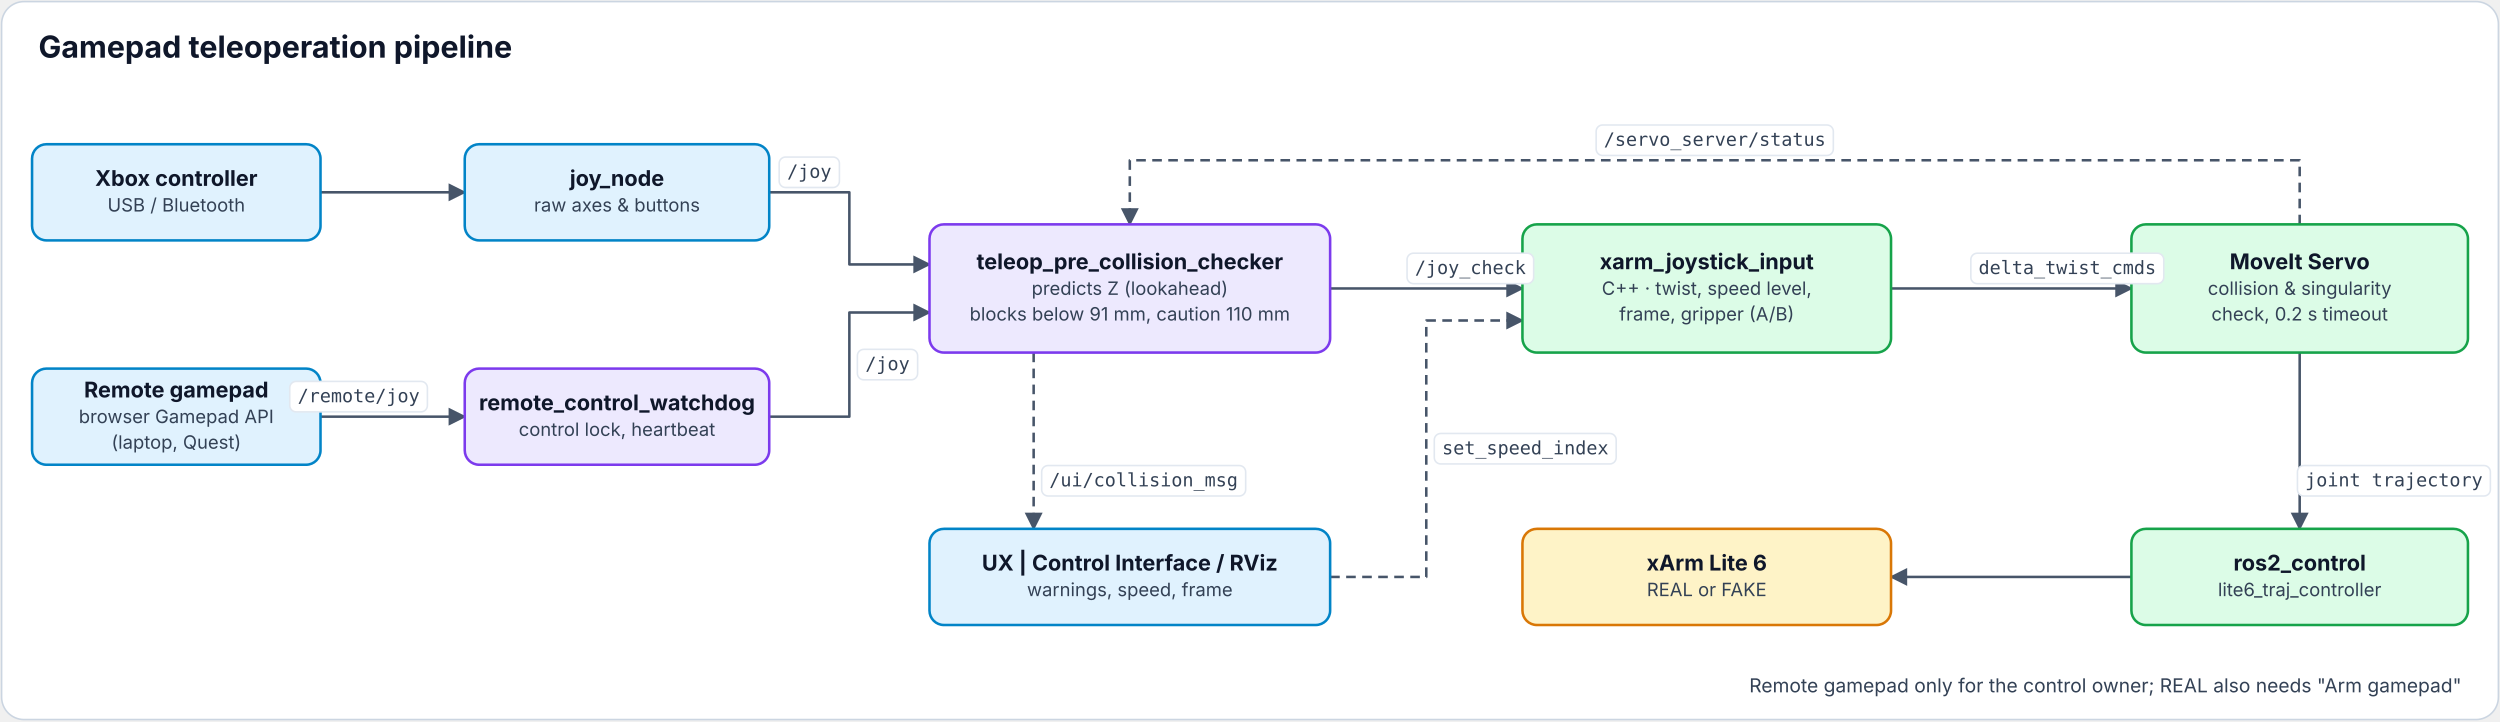
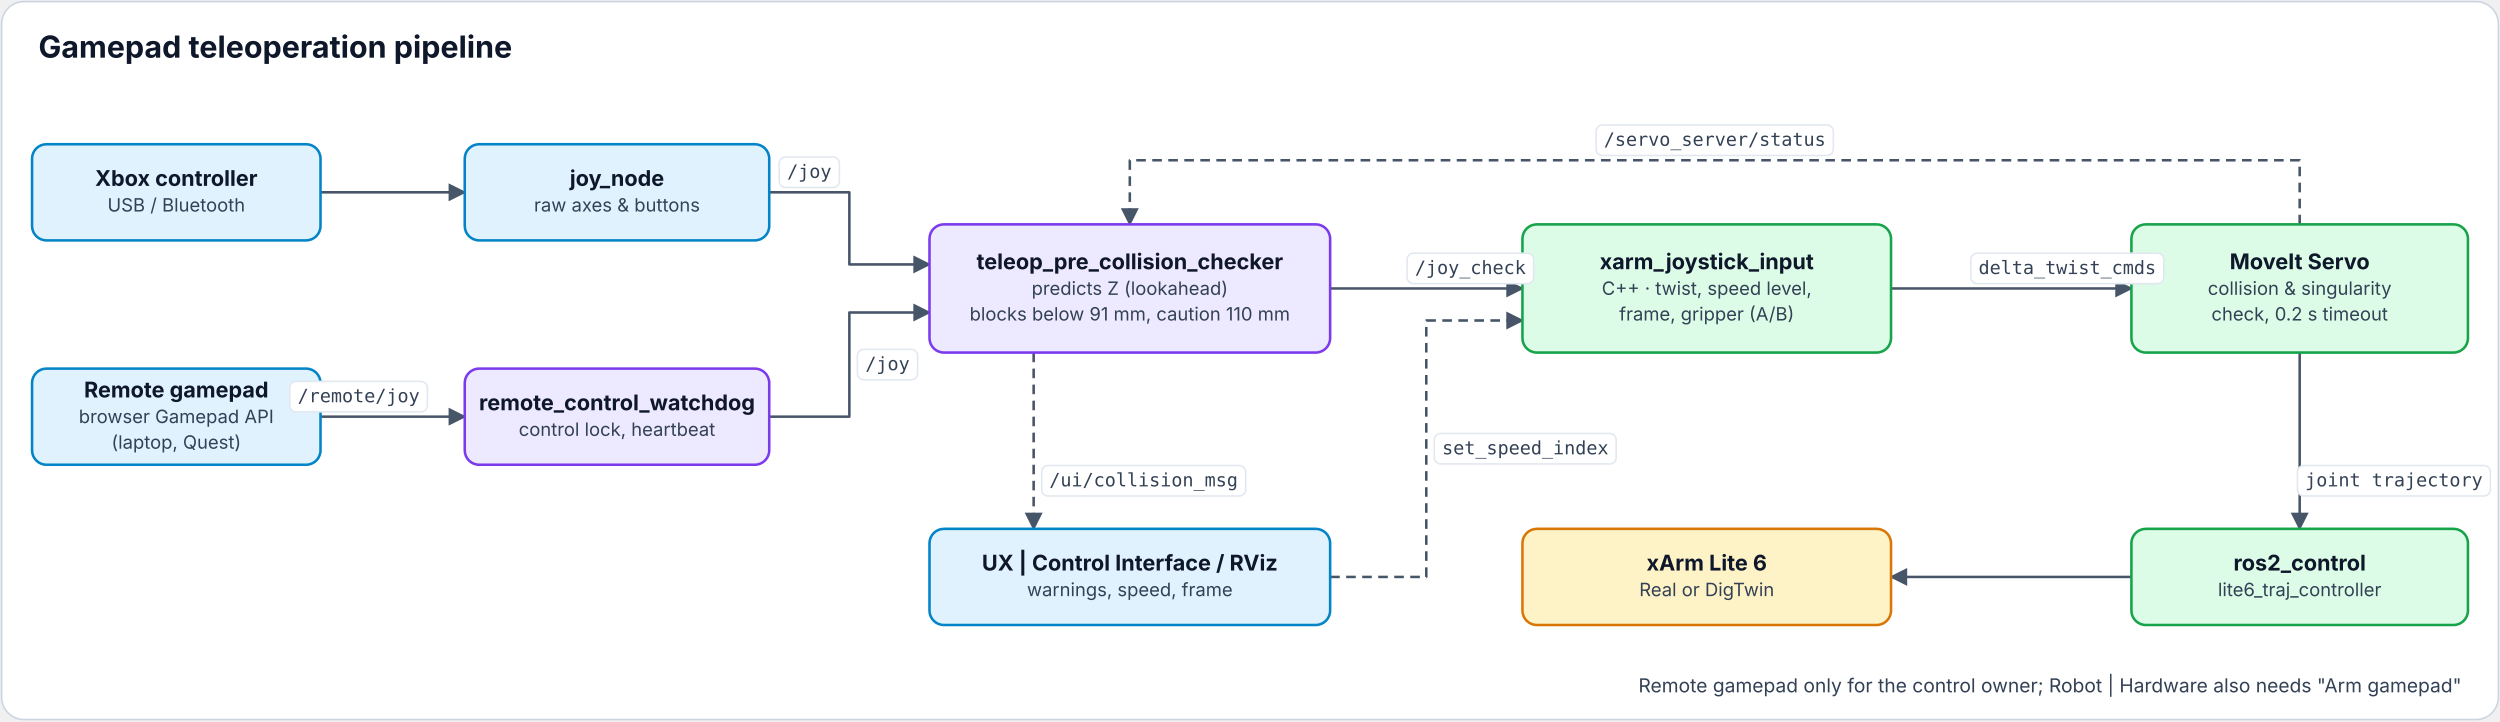
<svg xmlns="http://www.w3.org/2000/svg" viewBox="0 0 1560 450" width="1560" height="450" role="img" aria-label="Gamepad teleoperation pipeline">
  <defs>
    <marker id="a" viewBox="0 0 10 10" refX="9" refY="5" markerWidth="7" markerHeight="7" orient="auto-start-reverse">
      <path d="M0,0 L10,5 L0,10 z" fill="#475569" />
    </marker>
  </defs>
  <rect x="1" y="1" width="1558" height="448" rx="14" fill="#ffffff" stroke="#cbd5e1" />
  <text x="24" y="36" font-family="Inter, Segoe UI, Helvetica, Arial, sans-serif" font-size="19" font-weight="700" fill="#0f172a">Gamepad teleoperation pipeline</text>
  <path d="M200.0,120.0 L247.5,120.0 L290.0,120.0" fill="none" stroke="#475569" stroke-width="1.6" stroke-linejoin="round" marker-end="url(#a)" />
  <path d="M480.0,120.0 L530.0,120.0 L530.0,165.0 L580.0,165.0" fill="none" stroke="#475569" stroke-width="1.6" stroke-linejoin="round" marker-end="url(#a)" />
  <path d="M200.0,260.0 L247.5,260.0 L290.0,260.0" fill="none" stroke="#475569" stroke-width="1.6" stroke-linejoin="round" marker-end="url(#a)" />
  <path d="M480.0,260.0 L530.0,260.0 L530.0,195.0 L580.0,195.0" fill="none" stroke="#475569" stroke-width="1.6" stroke-linejoin="round" marker-end="url(#a)" />
  <path d="M830.0,180.0 L885.0,180.0 L950.0,180.0" fill="none" stroke="#475569" stroke-width="1.6" stroke-linejoin="round" marker-end="url(#a)" />
  <path d="M1180.0,180.0 L1250.0,180.0 L1330.0,180.0" fill="none" stroke="#475569" stroke-width="1.6" stroke-linejoin="round" marker-end="url(#a)" />
  <path d="M1435.0,220.0 L1435.0,270.0 L1435.0,330.0" fill="none" stroke="#475569" stroke-width="1.6" stroke-linejoin="round" marker-end="url(#a)" />
  <path d="M1330.0,360.0 L1250.0,360.0 L1180.0,360.0" fill="none" stroke="#475569" stroke-width="1.6" stroke-linejoin="round" marker-end="url(#a)" />
  <path d="M1435.0,140.0 L1435.0,100.0 L705.0,100.0 L705.0,140.0" fill="none" stroke="#475569" stroke-width="1.6" stroke-linejoin="round" stroke-dasharray="6 4" marker-end="url(#a)" />
  <path d="M645.0,220.0 L645.0,270.0 L645.0,330.0" fill="none" stroke="#475569" stroke-width="1.6" stroke-linejoin="round" stroke-dasharray="6 4" marker-end="url(#a)" />
  <path d="M830.0,360.0 L890.0,360.0 L890.0,200.0 L950.0,200.0" fill="none" stroke="#475569" stroke-width="1.6" stroke-linejoin="round" stroke-dasharray="6 4" marker-end="url(#a)" />
  <rect x="20" y="90" width="180" height="60" rx="9" fill="#e0f2fe" stroke="#0284c7" stroke-width="1.6" />
  <text x="110.0" y="116.0" font-family="Inter, Segoe UI, Helvetica, Arial, sans-serif" font-size="13.5" font-weight="700" text-anchor="middle" fill="#0f172a">Xbox controller</text>
  <text x="110.0" y="132.0" font-family="Inter, Segoe UI, Helvetica, Arial, sans-serif" font-size="11.5" text-anchor="middle" fill="#334155">USB / Bluetooth</text>
  <rect x="20" y="230" width="180" height="60" rx="9" fill="#e0f2fe" stroke="#0284c7" stroke-width="1.6" />
  <text x="110.0" y="248.0" font-family="Inter, Segoe UI, Helvetica, Arial, sans-serif" font-size="13.5" font-weight="700" text-anchor="middle" fill="#0f172a">Remote gamepad</text>
  <text x="110.0" y="264.0" font-family="Inter, Segoe UI, Helvetica, Arial, sans-serif" font-size="11.5" text-anchor="middle" fill="#334155">browser Gamepad API</text>
  <text x="110.0" y="280.0" font-family="Inter, Segoe UI, Helvetica, Arial, sans-serif" font-size="11.5" text-anchor="middle" fill="#334155">(laptop, Quest)</text>
  <rect x="290" y="90" width="190" height="60" rx="9" fill="#e0f2fe" stroke="#0284c7" stroke-width="1.6" />
  <text x="385.0" y="116.0" font-family="Inter, Segoe UI, Helvetica, Arial, sans-serif" font-size="13.5" font-weight="700" text-anchor="middle" fill="#0f172a">joy_node</text>
  <text x="385.0" y="132.0" font-family="Inter, Segoe UI, Helvetica, Arial, sans-serif" font-size="11.5" text-anchor="middle" fill="#334155">raw axes &amp; buttons</text>
  <rect x="290" y="230" width="190" height="60" rx="9" fill="#ede9fe" stroke="#7c3aed" stroke-width="1.6" />
  <text x="385.0" y="256.0" font-family="Inter, Segoe UI, Helvetica, Arial, sans-serif" font-size="13.5" font-weight="700" text-anchor="middle" fill="#0f172a">remote_control_watchdog</text>
  <text x="385.0" y="272.0" font-family="Inter, Segoe UI, Helvetica, Arial, sans-serif" font-size="11.5" text-anchor="middle" fill="#334155">control lock, heartbeat</text>
  <rect x="580" y="140" width="250" height="80" rx="9" fill="#ede9fe" stroke="#7c3aed" stroke-width="1.6" />
  <text x="705.0" y="168.0" font-family="Inter, Segoe UI, Helvetica, Arial, sans-serif" font-size="13.5" font-weight="700" text-anchor="middle" fill="#0f172a">teleop_pre_collision_checker</text>
  <text x="705.0" y="184.0" font-family="Inter, Segoe UI, Helvetica, Arial, sans-serif" font-size="11.5" text-anchor="middle" fill="#334155">predicts Z (lookahead)</text>
  <text x="705.0" y="200.0" font-family="Inter, Segoe UI, Helvetica, Arial, sans-serif" font-size="11.5" text-anchor="middle" fill="#334155">blocks below 91 mm, caution 110 mm</text>
  <rect x="950" y="140" width="230" height="80" rx="9" fill="#dcfce7" stroke="#16a34a" stroke-width="1.6" />
  <text x="1065.0" y="168.0" font-family="Inter, Segoe UI, Helvetica, Arial, sans-serif" font-size="13.5" font-weight="700" text-anchor="middle" fill="#0f172a">xarm_joystick_input</text>
  <text x="1065.0" y="184.0" font-family="Inter, Segoe UI, Helvetica, Arial, sans-serif" font-size="11.5" text-anchor="middle" fill="#334155">C++ · twist, speed level,</text>
  <text x="1065.0" y="200.0" font-family="Inter, Segoe UI, Helvetica, Arial, sans-serif" font-size="11.5" text-anchor="middle" fill="#334155">frame, gripper (A/B)</text>
  <rect x="1330" y="140" width="210" height="80" rx="9" fill="#dcfce7" stroke="#16a34a" stroke-width="1.6" />
  <text x="1435.0" y="168.0" font-family="Inter, Segoe UI, Helvetica, Arial, sans-serif" font-size="13.5" font-weight="700" text-anchor="middle" fill="#0f172a">MoveIt Servo</text>
  <text x="1435.0" y="184.0" font-family="Inter, Segoe UI, Helvetica, Arial, sans-serif" font-size="11.5" text-anchor="middle" fill="#334155">collision &amp; singularity</text>
  <text x="1435.0" y="200.0" font-family="Inter, Segoe UI, Helvetica, Arial, sans-serif" font-size="11.5" text-anchor="middle" fill="#334155">check, 0.2 s timeout</text>
  <rect x="1330" y="330" width="210" height="60" rx="9" fill="#dcfce7" stroke="#16a34a" stroke-width="1.6" />
  <text x="1435.0" y="356.0" font-family="Inter, Segoe UI, Helvetica, Arial, sans-serif" font-size="13.5" font-weight="700" text-anchor="middle" fill="#0f172a">ros2_control</text>
  <text x="1435.0" y="372.0" font-family="Inter, Segoe UI, Helvetica, Arial, sans-serif" font-size="11.5" text-anchor="middle" fill="#334155">lite6_traj_controller</text>
  <rect x="950" y="330" width="230" height="60" rx="9" fill="#fef3c7" stroke="#d97706" stroke-width="1.6" />
  <text x="1065.0" y="356.0" font-family="Inter, Segoe UI, Helvetica, Arial, sans-serif" font-size="13.5" font-weight="700" text-anchor="middle" fill="#0f172a">xArm Lite 6</text>
-   <text x="1065.0" y="372.0" font-family="Inter, Segoe UI, Helvetica, Arial, sans-serif" font-size="11.5" text-anchor="middle" fill="#334155">REAL or FAKE</text>
+   <text x="1065.0" y="372.0" font-family="Inter, Segoe UI, Helvetica, Arial, sans-serif" font-size="11.5" text-anchor="middle" fill="#334155">Real or DigTwin</text>
  <rect x="580" y="330" width="250" height="60" rx="9" fill="#e0f2fe" stroke="#0284c7" stroke-width="1.6" />
  <text x="705.0" y="356.0" font-family="Inter, Segoe UI, Helvetica, Arial, sans-serif" font-size="13.5" font-weight="700" text-anchor="middle" fill="#0f172a">UX | Control Interface / RViz</text>
  <text x="705.0" y="372.0" font-family="Inter, Segoe UI, Helvetica, Arial, sans-serif" font-size="11.5" text-anchor="middle" fill="#334155">warnings, speed, frame</text>
  <rect x="486.2" y="98.0" width="37.6" height="19" rx="4" fill="#ffffff" stroke="#e2e8f0" />
  <text x="505.0" y="111.0" font-family="JetBrains Mono, Consolas, monospace" font-size="11.5" text-anchor="middle" fill="#334155">/joy</text>
  <rect x="180.8" y="238.0" width="85.9" height="19" rx="4" fill="#ffffff" stroke="#e2e8f0" />
  <text x="223.8" y="251.0" font-family="JetBrains Mono, Consolas, monospace" font-size="11.5" text-anchor="middle" fill="#334155">/remote/joy</text>
  <rect x="535.0" y="218.0" width="37.6" height="19" rx="4" fill="#ffffff" stroke="#e2e8f0" />
  <text x="553.8" y="231.0" font-family="JetBrains Mono, Consolas, monospace" font-size="11.5" text-anchor="middle" fill="#334155">/joy</text>
  <rect x="878.0" y="158.0" width="79.0" height="19" rx="4" fill="#ffffff" stroke="#e2e8f0" />
  <text x="917.5" y="171.0" font-family="JetBrains Mono, Consolas, monospace" font-size="11.5" text-anchor="middle" fill="#334155">/joy_check</text>
  <rect x="1229.8" y="158.0" width="120.4" height="19" rx="4" fill="#ffffff" stroke="#e2e8f0" />
  <text x="1290.0" y="171.0" font-family="JetBrains Mono, Consolas, monospace" font-size="11.5" text-anchor="middle" fill="#334155">delta_twist_cmds</text>
  <rect x="1433.6" y="290.5" width="120.4" height="19" rx="4" fill="#ffffff" stroke="#e2e8f0" />
  <text x="1493.8" y="303.5" font-family="JetBrains Mono, Consolas, monospace" font-size="11.5" text-anchor="middle" fill="#334155">joint trajectory</text>
  <rect x="996.0" y="78.0" width="148.0" height="19" rx="4" fill="#ffffff" stroke="#e2e8f0" />
  <text x="1070.0" y="91.0" font-family="JetBrains Mono, Consolas, monospace" font-size="11.5" text-anchor="middle" fill="#334155">/servo_server/status</text>
  <rect x="650.0" y="290.5" width="127.3" height="19" rx="4" fill="#ffffff" stroke="#e2e8f0" />
  <text x="713.6" y="303.5" font-family="JetBrains Mono, Consolas, monospace" font-size="11.5" text-anchor="middle" fill="#334155">/ui/collision_msg</text>
  <rect x="895.0" y="270.5" width="113.5" height="19" rx="4" fill="#ffffff" stroke="#e2e8f0" />
  <text x="951.8" y="283.5" font-family="JetBrains Mono, Consolas, monospace" font-size="11.5" text-anchor="middle" fill="#334155">set_speed_index</text>
-   <text x="1536" y="432" font-family="Inter, Segoe UI, Helvetica, Arial, sans-serif" font-size="12" text-anchor="end" fill="#334155">Remote gamepad only for the control owner; REAL also needs "Arm gamepad"</text>
+   <text x="1536" y="432" font-family="Inter, Segoe UI, Helvetica, Arial, sans-serif" font-size="12" text-anchor="end" fill="#334155">Remote gamepad only for the control owner; Robot | Hardware also needs "Arm gamepad"</text>
</svg>
